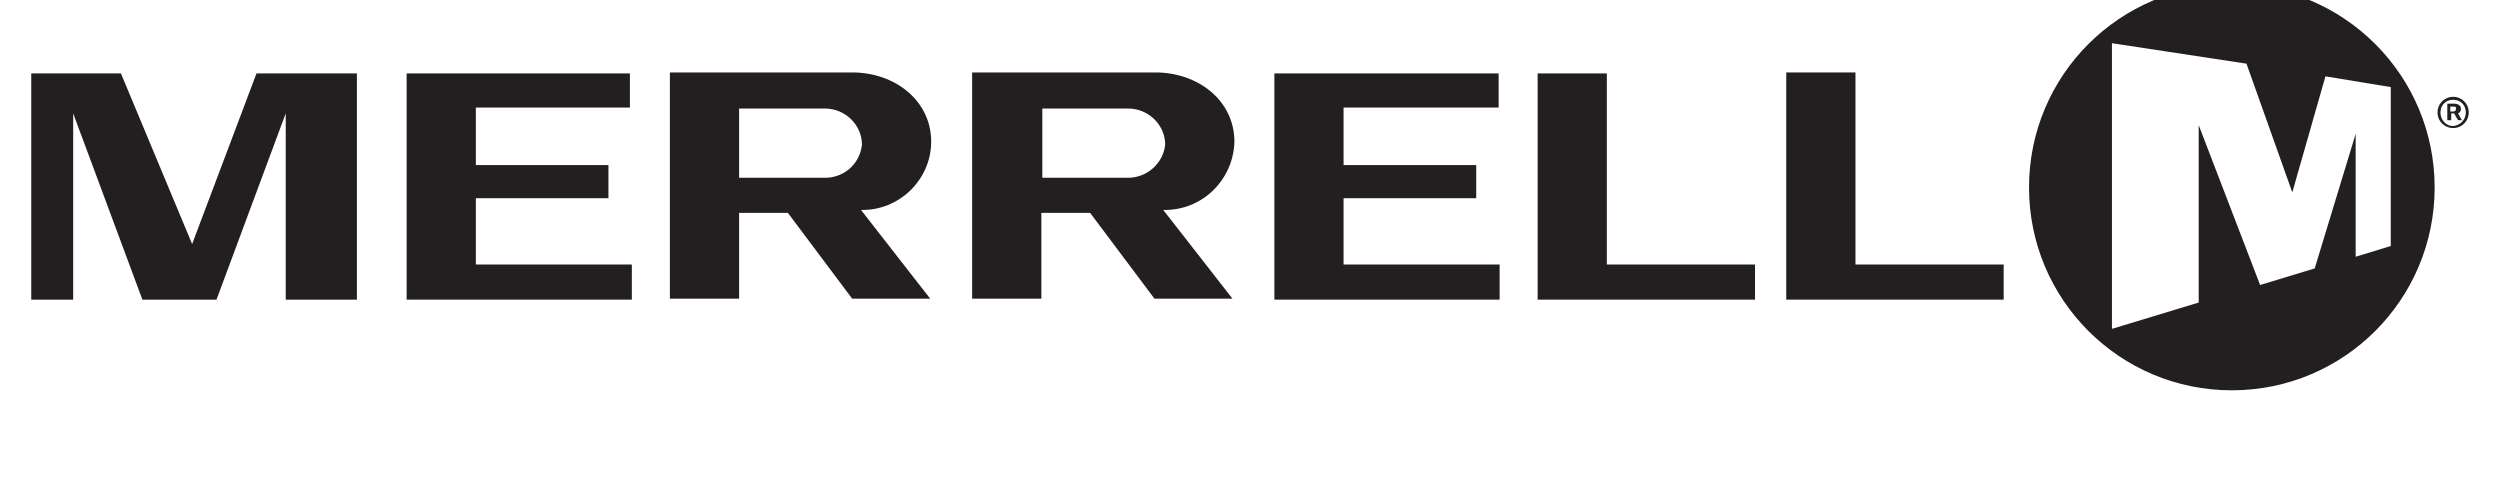
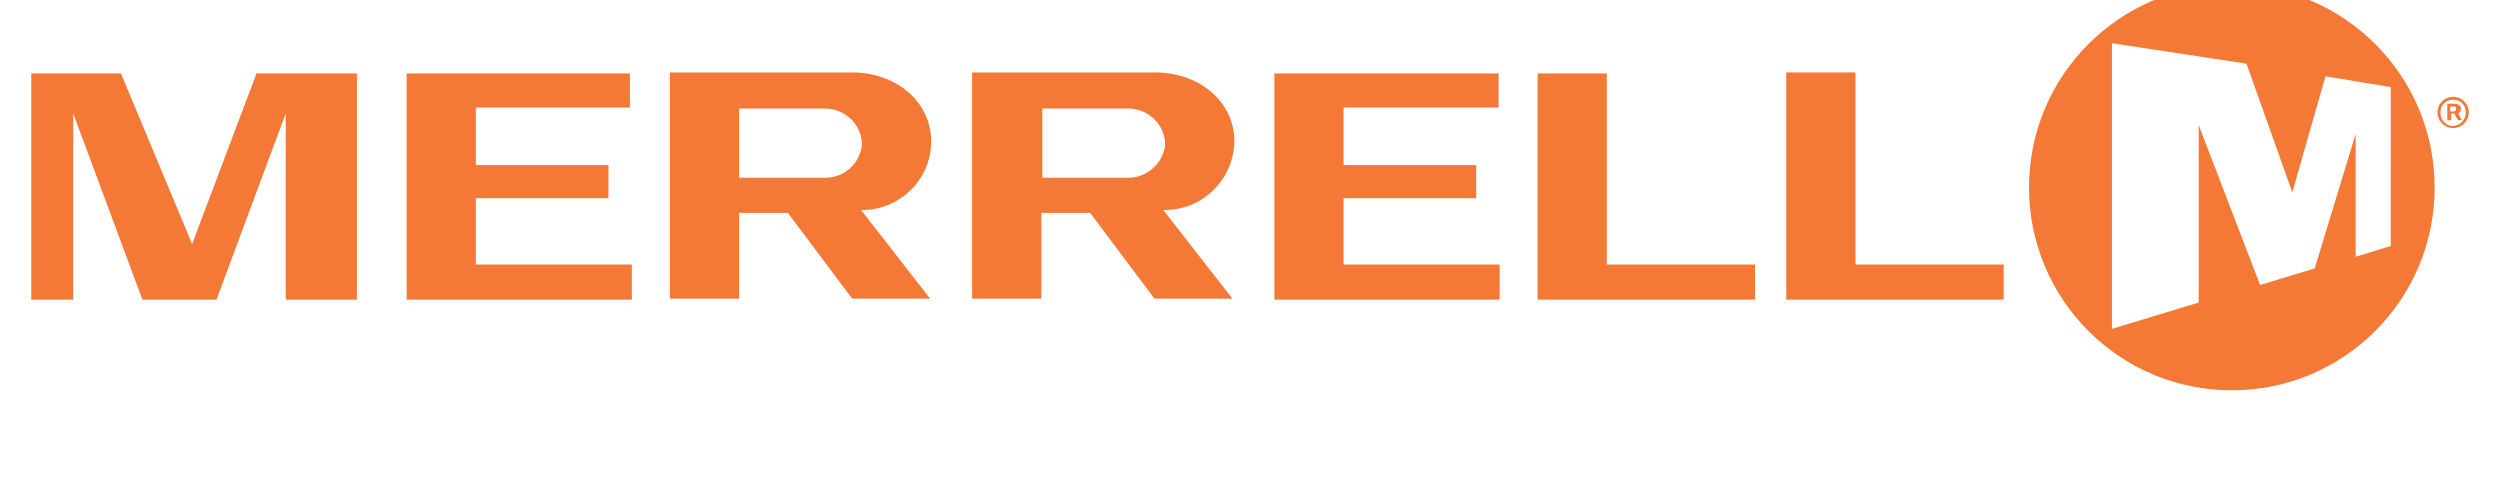
<svg xmlns="http://www.w3.org/2000/svg" viewBox="0 85 200 40">
  <g>
-     <path fill="#231F20" d="M74.494,96.334c0-3.276-2.886-5.539-6.318-5.539H53.59v18.098h5.538v-6.865h3.9l5.147,6.865h6.241         l-5.538-7.1C71.92,101.872,74.494,99.376,74.494,96.334z M65.836,99.22h-6.708v-5.538h6.864c1.638,0,2.964,1.325,2.964,2.885         C68.8,98.128,67.475,99.298,65.836,99.22z" />
-     <path fill="#231F20" d="M98.753,96.334c0-3.276-2.887-5.539-6.319-5.539H77.77v18.098h5.538v-6.865h3.9l5.148,6.865h6.241         l-5.539-7.1C96.178,101.872,98.675,99.376,98.753,96.334z M90.094,99.22h-6.708v-5.538h6.864c1.638,0,2.964,1.325,2.964,2.885         C93.058,98.128,91.653,99.298,90.094,99.22z" />
-     <polygon fill="#231F20" points="38.068,100.857 48.675,100.857 48.675,98.206 38.068,98.206 38.068,93.604 50.392,93.604          50.392,90.874 32.53,90.874 32.53,108.971 50.547,108.971 50.547,106.161 38.068,106.161 " />
-     <polygon fill="#231F20" points="107.486,100.857 118.098,100.857 118.098,98.206 107.486,98.206 107.486,93.604 119.891,93.604          119.891,90.874 101.95,90.874 101.95,108.971 119.969,108.971 119.969,106.161 107.486,106.161 " />
-     <polygon fill="#231F20" points="15.37,104.523 9.675,90.874 2.5,90.874 2.5,108.971 5.854,108.971 5.854,94.072 11.392,108.971          17.32,108.971 22.858,94.072 22.858,108.971 28.553,108.971 28.553,90.874 20.519,90.874 " />
-     <polygon fill="#231F20" points="128.547,90.874 123.01,90.874 123.01,108.971 140.402,108.971 140.402,106.161 128.547,106.161 " />
-     <polygon fill="#231F20" points="148.438,90.795 142.9,90.795 142.9,108.971 160.294,108.971 160.294,106.161 148.438,106.161 " />
-     <path fill="#231F20" d="M178.547,83.776c-8.972,0-16.225,7.253-16.225,16.224c0,8.971,7.253,16.225,16.225,16.225         c8.969,0,16.225-7.254,16.225-16.225C194.771,91.03,187.516,83.776,178.547,83.776z M191.26,104.68l-2.807,0.859V95.71         l-3.277,10.763l-4.367,1.326l-4.914-12.792v14.196l-6.94,2.105V88.456l10.763,1.638l3.666,10.296l2.652-9.282l5.226,0.859         L191.26,104.68L191.26,104.68z" />
-     <path fill="#231F20" d="M196.253,92.746c-0.703,0-1.249,0.546-1.249,1.248c0,0.702,0.546,1.249,1.249,1.249         c0.7,0,1.247-0.546,1.247-1.249C197.5,93.292,196.953,92.746,196.253,92.746z M196.253,95.086c-0.547,0-1.017-0.468-1.017-1.092         c0-0.545,0.392-1.014,1.017-1.014c0.544,0,1.013,0.39,1.013,1.014C197.266,94.54,196.875,95.008,196.253,95.086z" />
-     <path fill="#231F20" d="M196.875,93.683c0-0.234-0.232-0.391-0.545-0.391h-0.546v1.326h0.313v-0.546h0.232l0.313,0.546h0.312         l-0.312-0.546C196.797,93.994,196.875,93.917,196.875,93.683z M196.253,93.917h-0.233v-0.39h0.233c0.155,0,0.233,0,0.233,0.156         C196.486,93.839,196.408,93.917,196.253,93.917z" />
+     <path fill="#F47937" d="M74.494,96.334c0-3.276-2.886-5.539-6.318-5.539H53.59v18.098h5.538v-6.865h3.9l5.147,6.865h6.241         l-5.538-7.1C71.92,101.872,74.494,99.376,74.494,96.334z M65.836,99.22h-6.708v-5.538h6.864c1.638,0,2.964,1.325,2.964,2.885         C68.8,98.128,67.475,99.298,65.836,99.22z" />
+     <path fill="#F47937" d="M98.753,96.334c0-3.276-2.887-5.539-6.319-5.539H77.77v18.098h5.538v-6.865h3.9l5.148,6.865h6.241         l-5.539-7.1C96.178,101.872,98.675,99.376,98.753,96.334z M90.094,99.22h-6.708v-5.538h6.864c1.638,0,2.964,1.325,2.964,2.885         C93.058,98.128,91.653,99.298,90.094,99.22z" />
+     <polygon fill="#F47937" points="38.068,100.857 48.675,100.857 48.675,98.206 38.068,98.206 38.068,93.604 50.392,93.604          50.392,90.874 32.53,90.874 32.53,108.971 50.547,108.971 50.547,106.161 38.068,106.161 " />
+     <polygon fill="#F47937" points="107.486,100.857 118.098,100.857 118.098,98.206 107.486,98.206 107.486,93.604 119.891,93.604          119.891,90.874 101.95,90.874 101.95,108.971 119.969,108.971 119.969,106.161 107.486,106.161 " />
+     <polygon fill="#F47937" points="15.37,104.523 9.675,90.874 2.5,90.874 2.5,108.971 5.854,108.971 5.854,94.072 11.392,108.971          17.32,108.971 22.858,94.072 22.858,108.971 28.553,108.971 28.553,90.874 20.519,90.874 " />
+     <polygon fill="#F47937" points="128.547,90.874 123.01,90.874 123.01,108.971 140.402,108.971 140.402,106.161 128.547,106.161 " />
+     <polygon fill="#F47937" points="148.438,90.795 142.9,90.795 142.9,108.971 160.294,108.971 160.294,106.161 148.438,106.161 " />
+     <path fill="#F47937" d="M178.547,83.776c-8.972,0-16.225,7.253-16.225,16.224c0,8.971,7.253,16.225,16.225,16.225         c8.969,0,16.225-7.254,16.225-16.225C194.771,91.03,187.516,83.776,178.547,83.776z M191.26,104.68l-2.807,0.859V95.71         l-3.277,10.763l-4.367,1.326l-4.914-12.792v14.196l-6.94,2.105V88.456l10.763,1.638l3.666,10.296l2.652-9.282l5.226,0.859         L191.26,104.68L191.26,104.68z" />
+     <path fill="#F47937" d="M196.253,92.746c-0.703,0-1.249,0.546-1.249,1.248c0,0.702,0.546,1.249,1.249,1.249         c0.7,0,1.247-0.546,1.247-1.249C197.5,93.292,196.953,92.746,196.253,92.746z M196.253,95.086c-0.547,0-1.017-0.468-1.017-1.092         c0-0.545,0.392-1.014,1.017-1.014c0.544,0,1.013,0.39,1.013,1.014C197.266,94.54,196.875,95.008,196.253,95.086z" />
+     <path fill="#F47937" d="M196.875,93.683c0-0.234-0.232-0.391-0.545-0.391h-0.546v1.326h0.313v-0.546h0.232l0.313,0.546h0.312         l-0.312-0.546C196.797,93.994,196.875,93.917,196.875,93.683z M196.253,93.917h-0.233v-0.39h0.233c0.155,0,0.233,0,0.233,0.156         C196.486,93.839,196.408,93.917,196.253,93.917z" />
  </g>
</svg>
